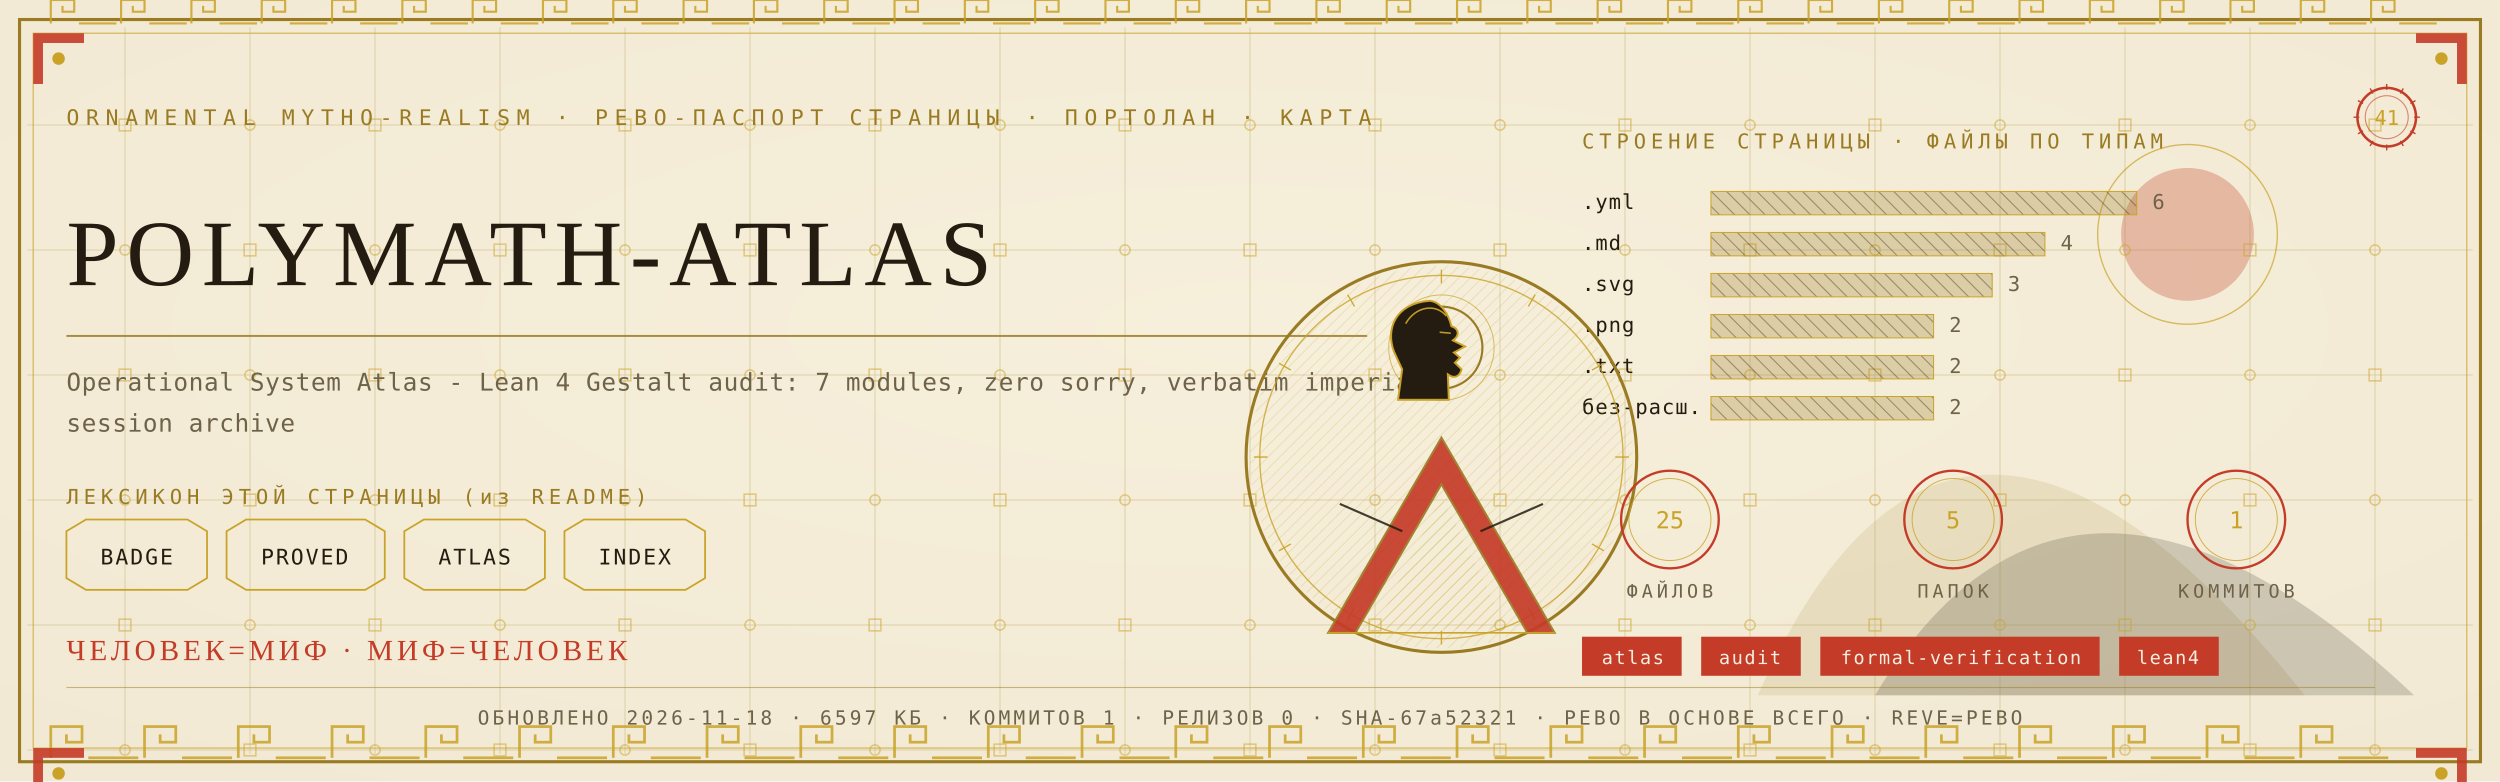
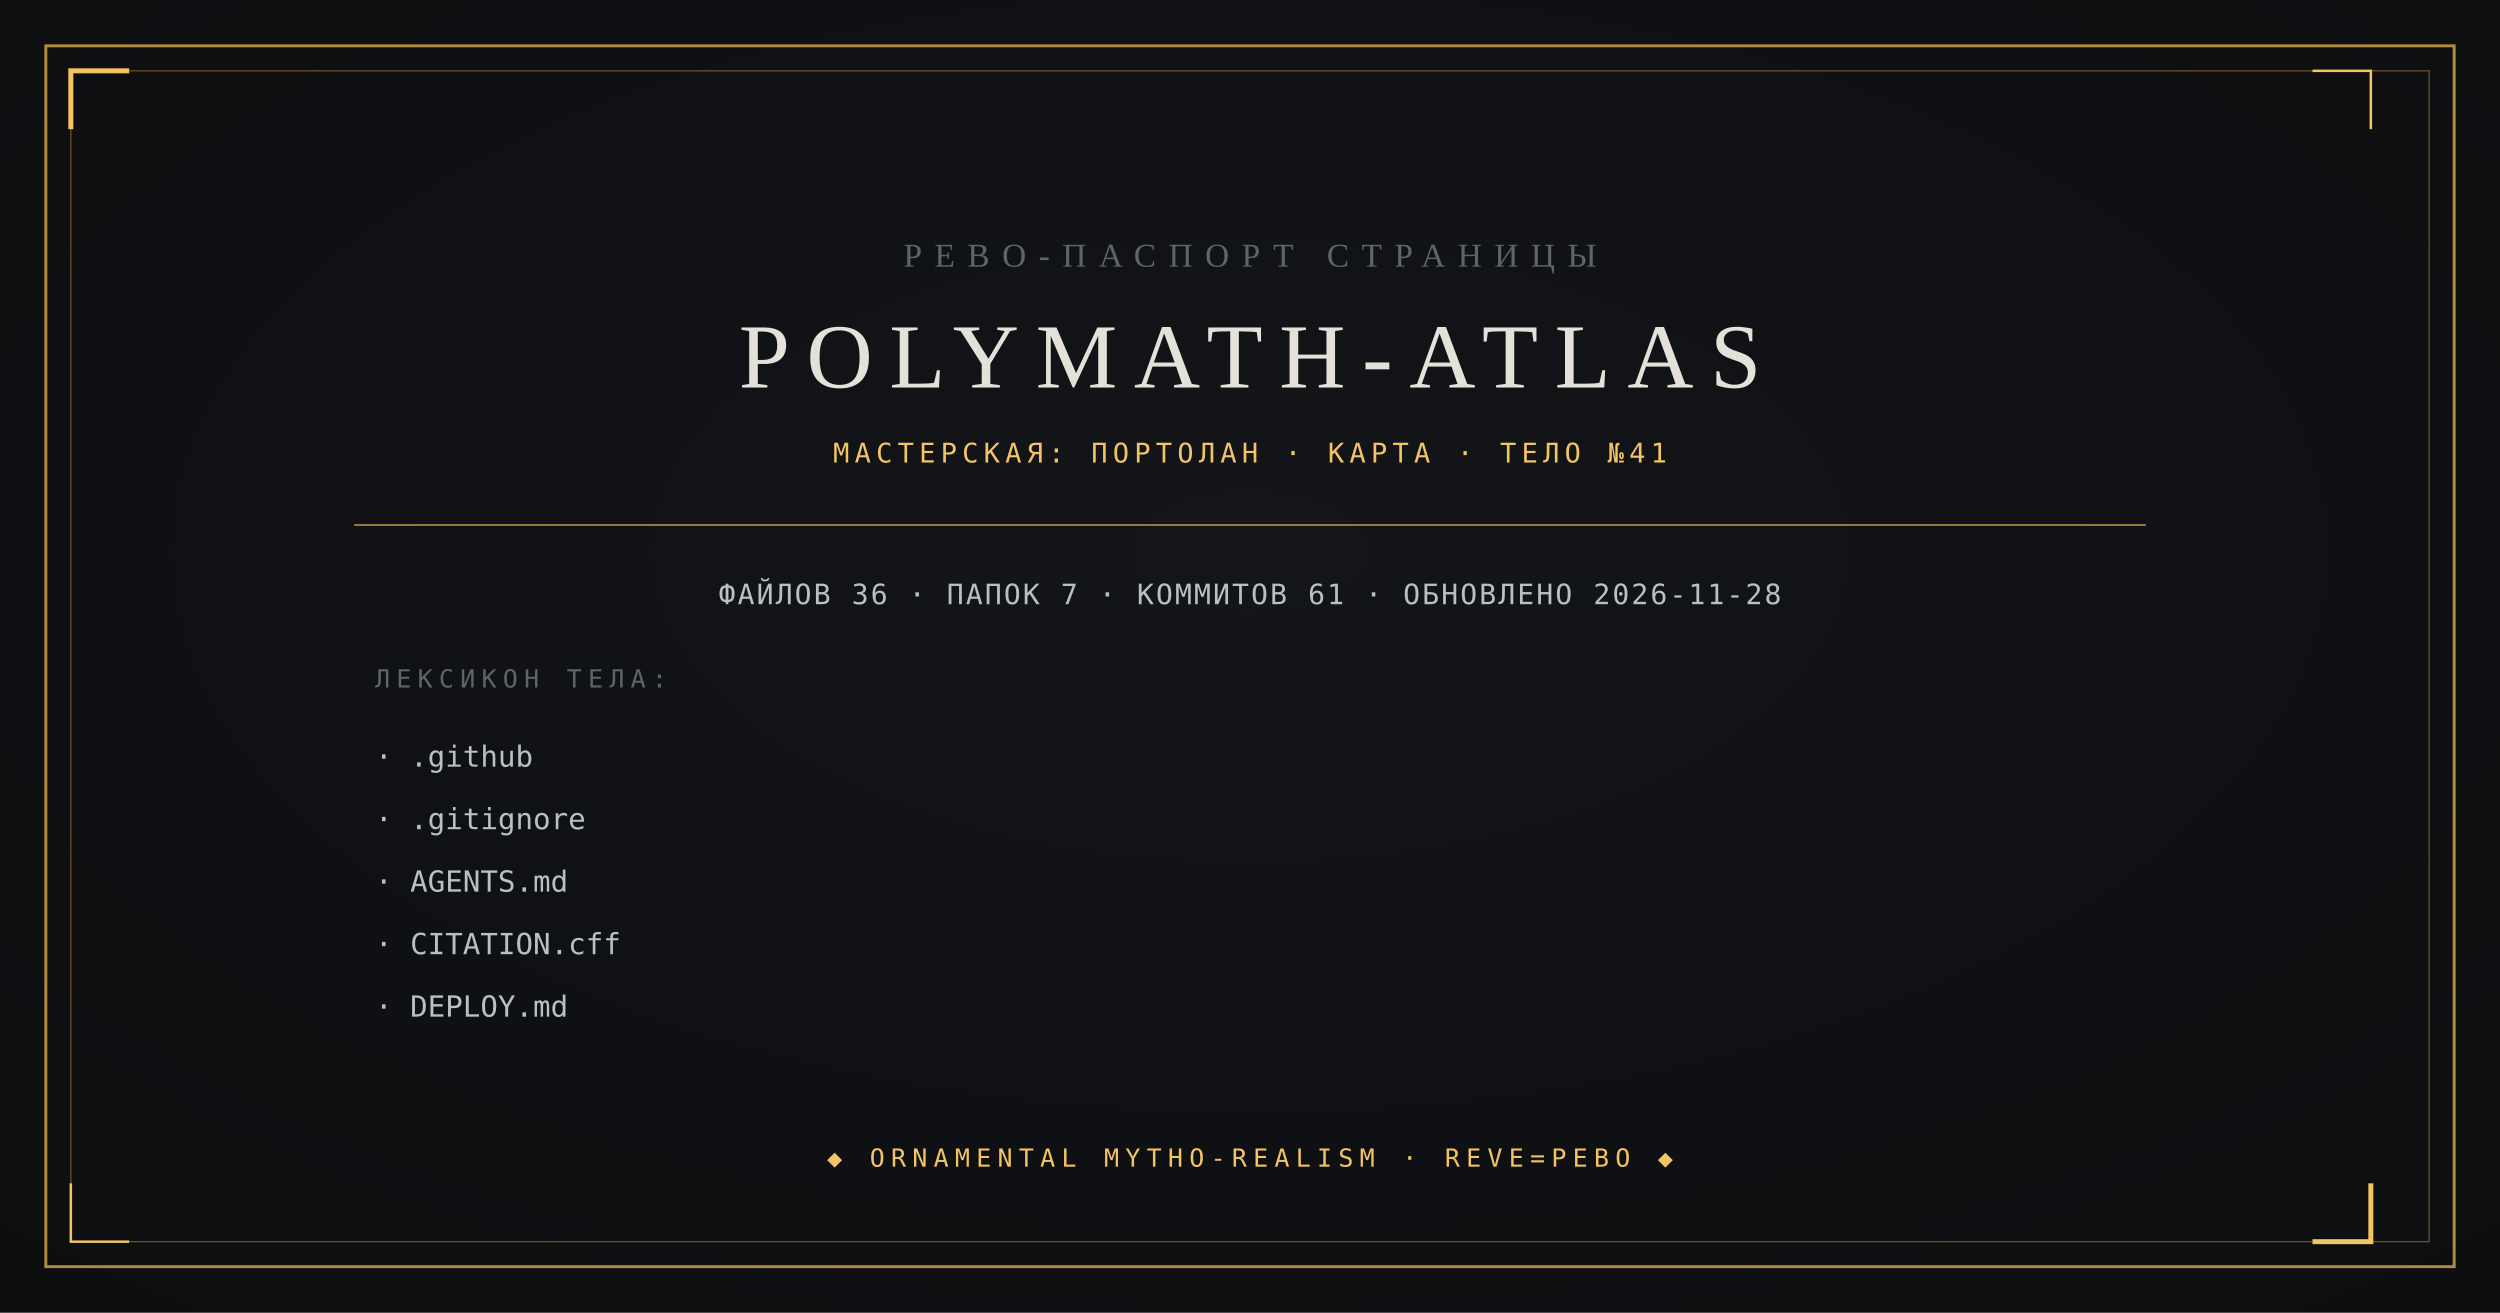
- <svg xmlns="http://www.w3.org/2000/svg" viewBox="0 0 1280 400" width="1280" height="400">
-   <defs>
-     <radialGradient id="rp41" cx="0.5" cy="0.42" r="1.1">
-       <stop offset="0" stop-color="#F6EFDC" />
-       <stop offset="1" stop-color="#EFE6CF" />
-     </radialGradient>
-     <pattern id="hatchm" width="4.2" height="4.2" patternUnits="userSpaceOnUse" patternTransform="rotate(45)">
-       <rect width="4.2" height="4.2" fill="none" />
-       <line x1="0" y1="0" x2="0" y2="4.2" stroke="#C9A227" stroke-width="0.5" />
-     </pattern>
-     <pattern id="hatchv" width="5.5" height="5.5" patternUnits="userSpaceOnUse" patternTransform="rotate(-45)">
-       <rect width="5.5" height="5.5" fill="none" />
-       <line x1="0" y1="0" x2="0" y2="5.5" stroke="#241C10" stroke-width="0.5" />
-     </pattern>
-   </defs>
-   <rect width="1280" height="400" fill="#EFE6CF" />
-   <rect width="1280" height="400" fill="url(#rp41)" opacity="0.94" />
-   <path d="M 900 356 Q 1000 130 1180 356 Z" fill="#9A7B23" opacity="0.14" />
-   <path d="M 960 356 Q 1060 190 1236 356 Z" fill="#241C10" opacity="0.18" />
-   <circle cx="1120" cy="120" r="34" fill="#C43B27" opacity="0.30" />
-   <circle cx="1120" cy="120" r="46" fill="none" stroke="#C9A227" stroke-width="0.7" opacity="0.7" />
-   <g stroke="#9A7B23" stroke-width="0.45" opacity="0.30">
-     <line x1="64" y1="14" x2="64" y2="386" />
-     <line x1="128" y1="14" x2="128" y2="386" />
-     <line x1="192" y1="14" x2="192" y2="386" />
-     <line x1="256" y1="14" x2="256" y2="386" />
-     <line x1="320" y1="14" x2="320" y2="386" />
-     <line x1="384" y1="14" x2="384" y2="386" />
-     <line x1="448" y1="14" x2="448" y2="386" />
-     <line x1="512" y1="14" x2="512" y2="386" />
-     <line x1="576" y1="14" x2="576" y2="386" />
-     <line x1="640" y1="14" x2="640" y2="386" />
-     <line x1="704" y1="14" x2="704" y2="386" />
-     <line x1="768" y1="14" x2="768" y2="386" />
-     <line x1="832" y1="14" x2="832" y2="386" />
-     <line x1="896" y1="14" x2="896" y2="386" />
-     <line x1="960" y1="14" x2="960" y2="386" />
-     <line x1="1024" y1="14" x2="1024" y2="386" />
-     <line x1="1088" y1="14" x2="1088" y2="386" />
-     <line x1="1152" y1="14" x2="1152" y2="386" />
-     <line x1="1216" y1="14" x2="1216" y2="386" />
-     <line x1="14" y1="64" x2="1266" y2="64" />
-     <line x1="14" y1="128" x2="1266" y2="128" />
-     <line x1="14" y1="192" x2="1266" y2="192" />
-     <line x1="14" y1="256" x2="1266" y2="256" />
-     <line x1="14" y1="320" x2="1266" y2="320" />
-     <line x1="14" y1="384" x2="1266" y2="384" />
-   </g>
-   <g fill="none" stroke="#C9A227" stroke-width="0.8" opacity="0.5">
-     <rect x="61" y="61" width="6" height="6" />
-     <circle cx="64" cy="128" r="2.6" />
-     <rect x="61" y="189" width="6" height="6" />
-     <circle cx="64" cy="256" r="2.6" />
-     <rect x="61" y="317" width="6" height="6" />
-     <circle cx="64" cy="384" r="2.6" />
-     <circle cx="128" cy="64" r="2.6" />
-     <rect x="125" y="125" width="6" height="6" />
-     <circle cx="128" cy="192" r="2.6" />
-     <rect x="125" y="253" width="6" height="6" />
-     <circle cx="128" cy="320" r="2.6" />
-     <rect x="125" y="381" width="6" height="6" />
-     <rect x="189" y="61" width="6" height="6" />
-     <circle cx="192" cy="128" r="2.6" />
-     <rect x="189" y="189" width="6" height="6" />
-     <circle cx="192" cy="256" r="2.6" />
-     <rect x="189" y="317" width="6" height="6" />
-     <circle cx="192" cy="384" r="2.6" />
-     <circle cx="256" cy="64" r="2.6" />
-     <rect x="253" y="125" width="6" height="6" />
-     <circle cx="256" cy="192" r="2.6" />
-     <rect x="253" y="253" width="6" height="6" />
-     <circle cx="256" cy="320" r="2.6" />
-     <rect x="253" y="381" width="6" height="6" />
-     <rect x="317" y="61" width="6" height="6" />
-     <circle cx="320" cy="128" r="2.6" />
-     <rect x="317" y="189" width="6" height="6" />
-     <circle cx="320" cy="256" r="2.6" />
-     <rect x="317" y="317" width="6" height="6" />
-     <circle cx="320" cy="384" r="2.6" />
-     <circle cx="384" cy="64" r="2.6" />
-     <rect x="381" y="125" width="6" height="6" />
-     <circle cx="384" cy="192" r="2.6" />
-     <rect x="381" y="253" width="6" height="6" />
-     <circle cx="384" cy="320" r="2.6" />
-     <rect x="381" y="381" width="6" height="6" />
-     <rect x="445" y="61" width="6" height="6" />
-     <circle cx="448" cy="128" r="2.6" />
-     <rect x="445" y="189" width="6" height="6" />
-     <circle cx="448" cy="256" r="2.6" />
-     <rect x="445" y="317" width="6" height="6" />
-     <circle cx="448" cy="384" r="2.6" />
-     <circle cx="512" cy="64" r="2.6" />
-     <rect x="509" y="125" width="6" height="6" />
-     <circle cx="512" cy="192" r="2.6" />
-     <rect x="509" y="253" width="6" height="6" />
-     <circle cx="512" cy="320" r="2.6" />
-     <rect x="509" y="381" width="6" height="6" />
-     <rect x="573" y="61" width="6" height="6" />
-     <circle cx="576" cy="128" r="2.6" />
-     <rect x="573" y="189" width="6" height="6" />
-     <circle cx="576" cy="256" r="2.6" />
-     <rect x="573" y="317" width="6" height="6" />
-     <circle cx="576" cy="384" r="2.6" />
-     <circle cx="640" cy="64" r="2.6" />
-     <rect x="637" y="125" width="6" height="6" />
-     <circle cx="640" cy="192" r="2.6" />
-     <rect x="637" y="253" width="6" height="6" />
-     <circle cx="640" cy="320" r="2.6" />
-     <rect x="637" y="381" width="6" height="6" />
-     <rect x="701" y="61" width="6" height="6" />
-     <circle cx="704" cy="128" r="2.6" />
-     <rect x="701" y="189" width="6" height="6" />
-     <circle cx="704" cy="256" r="2.6" />
-     <rect x="701" y="317" width="6" height="6" />
-     <circle cx="704" cy="384" r="2.6" />
-     <circle cx="768" cy="64" r="2.6" />
-     <rect x="765" y="125" width="6" height="6" />
-     <circle cx="768" cy="192" r="2.6" />
-     <rect x="765" y="253" width="6" height="6" />
-     <circle cx="768" cy="320" r="2.6" />
-     <rect x="765" y="381" width="6" height="6" />
-     <rect x="829" y="61" width="6" height="6" />
-     <circle cx="832" cy="128" r="2.6" />
-     <rect x="829" y="189" width="6" height="6" />
-     <circle cx="832" cy="256" r="2.6" />
-     <rect x="829" y="317" width="6" height="6" />
-     <circle cx="832" cy="384" r="2.6" />
-     <circle cx="896" cy="64" r="2.6" />
-     <rect x="893" y="125" width="6" height="6" />
-     <circle cx="896" cy="192" r="2.6" />
-     <rect x="893" y="253" width="6" height="6" />
-     <circle cx="896" cy="320" r="2.6" />
-     <rect x="893" y="381" width="6" height="6" />
-     <rect x="957" y="61" width="6" height="6" />
-     <circle cx="960" cy="128" r="2.6" />
-     <rect x="957" y="189" width="6" height="6" />
-     <circle cx="960" cy="256" r="2.6" />
-     <rect x="957" y="317" width="6" height="6" />
-     <circle cx="960" cy="384" r="2.6" />
-     <circle cx="1024" cy="64" r="2.6" />
-     <rect x="1021" y="125" width="6" height="6" />
-     <circle cx="1024" cy="192" r="2.6" />
-     <rect x="1021" y="253" width="6" height="6" />
-     <circle cx="1024" cy="320" r="2.6" />
-     <rect x="1021" y="381" width="6" height="6" />
-     <rect x="1085" y="61" width="6" height="6" />
-     <circle cx="1088" cy="128" r="2.6" />
-     <rect x="1085" y="189" width="6" height="6" />
-     <circle cx="1088" cy="256" r="2.6" />
-     <rect x="1085" y="317" width="6" height="6" />
-     <circle cx="1088" cy="384" r="2.6" />
-     <circle cx="1152" cy="64" r="2.6" />
-     <rect x="1149" y="125" width="6" height="6" />
-     <circle cx="1152" cy="192" r="2.6" />
-     <rect x="1149" y="253" width="6" height="6" />
-     <circle cx="1152" cy="320" r="2.6" />
-     <rect x="1149" y="381" width="6" height="6" />
-     <rect x="1213" y="61" width="6" height="6" />
-     <circle cx="1216" cy="128" r="2.6" />
-     <rect x="1213" y="189" width="6" height="6" />
-     <circle cx="1216" cy="256" r="2.6" />
-     <rect x="1213" y="317" width="6" height="6" />
-     <circle cx="1216" cy="384" r="2.6" />
-   </g>
-   <rect x="10" y="10" width="1260" height="380" fill="none" stroke="#9A7B23" stroke-width="1.6" />
-   <rect x="17" y="17" width="1246" height="366" fill="none" stroke="#C9A227" stroke-width="0.6" opacity="0.75" />
-   <g fill="none" stroke="#C9A227" stroke-width="1.4" opacity="0.85">
-     <path d="M 26 388 L 26 372 L 42 372 L 42 380.0 L 34.0 380.0 L 34.0 376.0" />
-     <line x1="45.2" y1="388" x2="70.8" y2="388" />
-     <path d="M 74 388 L 74 372 L 90 372 L 90 380.0 L 82.0 380.0 L 82.0 376.0" />
-     <line x1="93.2" y1="388" x2="118.8" y2="388" />
-     <path d="M 122 388 L 122 372 L 138 372 L 138 380.0 L 130.0 380.0 L 130.0 376.0" />
-     <line x1="141.2" y1="388" x2="166.8" y2="388" />
-     <path d="M 170 388 L 170 372 L 186 372 L 186 380.0 L 178.0 380.0 L 178.0 376.0" />
-     <line x1="189.2" y1="388" x2="214.8" y2="388" />
-     <path d="M 218 388 L 218 372 L 234 372 L 234 380.0 L 226.0 380.0 L 226.0 376.0" />
-     <line x1="237.2" y1="388" x2="262.8" y2="388" />
-     <path d="M 266 388 L 266 372 L 282 372 L 282 380.0 L 274.0 380.0 L 274.0 376.0" />
-     <line x1="285.2" y1="388" x2="310.8" y2="388" />
-     <path d="M 314 388 L 314 372 L 330 372 L 330 380.0 L 322.0 380.0 L 322.0 376.0" />
-     <line x1="333.2" y1="388" x2="358.8" y2="388" />
-     <path d="M 362 388 L 362 372 L 378 372 L 378 380.0 L 370.0 380.0 L 370.0 376.0" />
-     <line x1="381.2" y1="388" x2="406.8" y2="388" />
-     <path d="M 410 388 L 410 372 L 426 372 L 426 380.0 L 418.0 380.0 L 418.0 376.0" />
-     <line x1="429.2" y1="388" x2="454.8" y2="388" />
-     <path d="M 458 388 L 458 372 L 474 372 L 474 380.0 L 466.0 380.0 L 466.0 376.0" />
-     <line x1="477.2" y1="388" x2="502.8" y2="388" />
-     <path d="M 506 388 L 506 372 L 522 372 L 522 380.0 L 514.0 380.0 L 514.0 376.0" />
-     <line x1="525.2" y1="388" x2="550.8" y2="388" />
-     <path d="M 554 388 L 554 372 L 570 372 L 570 380.0 L 562.0 380.0 L 562.0 376.0" />
-     <line x1="573.2" y1="388" x2="598.8" y2="388" />
-     <path d="M 602 388 L 602 372 L 618 372 L 618 380.0 L 610.0 380.0 L 610.0 376.0" />
-     <line x1="621.2" y1="388" x2="646.8" y2="388" />
-     <path d="M 650 388 L 650 372 L 666 372 L 666 380.0 L 658.0 380.0 L 658.0 376.0" />
-     <line x1="669.2" y1="388" x2="694.8" y2="388" />
-     <path d="M 698 388 L 698 372 L 714 372 L 714 380.0 L 706.0 380.0 L 706.0 376.0" />
-     <line x1="717.2" y1="388" x2="742.8" y2="388" />
-     <path d="M 746 388 L 746 372 L 762 372 L 762 380.0 L 754.0 380.0 L 754.0 376.0" />
-     <line x1="765.2" y1="388" x2="790.8" y2="388" />
-     <path d="M 794 388 L 794 372 L 810 372 L 810 380.0 L 802.0 380.0 L 802.0 376.0" />
-     <line x1="813.2" y1="388" x2="838.8" y2="388" />
-     <path d="M 842 388 L 842 372 L 858 372 L 858 380.0 L 850.0 380.0 L 850.0 376.0" />
-     <line x1="861.2" y1="388" x2="886.8" y2="388" />
-     <path d="M 890 388 L 890 372 L 906 372 L 906 380.0 L 898.0 380.0 L 898.0 376.0" />
-     <line x1="909.2" y1="388" x2="934.8" y2="388" />
-     <path d="M 938 388 L 938 372 L 954 372 L 954 380.0 L 946.0 380.0 L 946.0 376.0" />
-     <line x1="957.2" y1="388" x2="982.8" y2="388" />
-     <path d="M 986 388 L 986 372 L 1002 372 L 1002 380.0 L 994.0 380.0 L 994.0 376.0" />
-     <line x1="1005.2" y1="388" x2="1030.8" y2="388" />
-     <path d="M 1034 388 L 1034 372 L 1050 372 L 1050 380.0 L 1042.0 380.0 L 1042.0 376.0" />
-     <line x1="1053.2" y1="388" x2="1078.8" y2="388" />
-     <path d="M 1082 388 L 1082 372 L 1098 372 L 1098 380.0 L 1090.0 380.0 L 1090.0 376.0" />
-     <line x1="1101.2" y1="388" x2="1126.8" y2="388" />
-     <path d="M 1130 388 L 1130 372 L 1146 372 L 1146 380.0 L 1138.0 380.0 L 1138.0 376.0" />
-     <line x1="1149.2" y1="388" x2="1174.8" y2="388" />
-     <path d="M 1178 388 L 1178 372 L 1194 372 L 1194 380.0 L 1186.0 380.0 L 1186.0 376.0" />
-     <line x1="1197.2" y1="388" x2="1222.8" y2="388" />
-   </g>
-   <g fill="none" stroke="#C9A227" stroke-width="1.1" opacity="0.85">
-     <path d="M 26 12 L 26 0 L 38 0 L 38 6.0 L 32.0 6.0 L 32.0 3.0" />
-     <line x1="40.4" y1="12" x2="59.6" y2="12" />
-     <path d="M 62 12 L 62 0 L 74 0 L 74 6.0 L 68.0 6.0 L 68.0 3.0" />
-     <line x1="76.4" y1="12" x2="95.6" y2="12" />
-     <path d="M 98 12 L 98 0 L 110 0 L 110 6.0 L 104.0 6.0 L 104.0 3.0" />
-     <line x1="112.4" y1="12" x2="131.6" y2="12" />
-     <path d="M 134 12 L 134 0 L 146 0 L 146 6.0 L 140.0 6.0 L 140.0 3.0" />
-     <line x1="148.4" y1="12" x2="167.6" y2="12" />
-     <path d="M 170 12 L 170 0 L 182 0 L 182 6.0 L 176.0 6.0 L 176.0 3.0" />
-     <line x1="184.4" y1="12" x2="203.6" y2="12" />
-     <path d="M 206 12 L 206 0 L 218 0 L 218 6.0 L 212.0 6.0 L 212.0 3.0" />
-     <line x1="220.4" y1="12" x2="239.6" y2="12" />
-     <path d="M 242 12 L 242 0 L 254 0 L 254 6.0 L 248.0 6.0 L 248.0 3.0" />
-     <line x1="256.4" y1="12" x2="275.6" y2="12" />
-     <path d="M 278 12 L 278 0 L 290 0 L 290 6.0 L 284.0 6.0 L 284.0 3.0" />
-     <line x1="292.4" y1="12" x2="311.6" y2="12" />
-     <path d="M 314 12 L 314 0 L 326 0 L 326 6.0 L 320.0 6.0 L 320.0 3.0" />
-     <line x1="328.4" y1="12" x2="347.6" y2="12" />
-     <path d="M 350 12 L 350 0 L 362 0 L 362 6.0 L 356.0 6.0 L 356.0 3.0" />
-     <line x1="364.4" y1="12" x2="383.6" y2="12" />
-     <path d="M 386 12 L 386 0 L 398 0 L 398 6.0 L 392.0 6.0 L 392.0 3.0" />
-     <line x1="400.4" y1="12" x2="419.6" y2="12" />
-     <path d="M 422 12 L 422 0 L 434 0 L 434 6.0 L 428.0 6.0 L 428.0 3.0" />
-     <line x1="436.4" y1="12" x2="455.6" y2="12" />
-     <path d="M 458 12 L 458 0 L 470 0 L 470 6.0 L 464.0 6.0 L 464.0 3.0" />
-     <line x1="472.4" y1="12" x2="491.6" y2="12" />
-     <path d="M 494 12 L 494 0 L 506 0 L 506 6.0 L 500.0 6.0 L 500.0 3.0" />
-     <line x1="508.4" y1="12" x2="527.6" y2="12" />
-     <path d="M 530 12 L 530 0 L 542 0 L 542 6.0 L 536.0 6.0 L 536.0 3.0" />
-     <line x1="544.4" y1="12" x2="563.6" y2="12" />
-     <path d="M 566 12 L 566 0 L 578 0 L 578 6.0 L 572.0 6.0 L 572.0 3.0" />
-     <line x1="580.4" y1="12" x2="599.6" y2="12" />
-     <path d="M 602 12 L 602 0 L 614 0 L 614 6.0 L 608.0 6.0 L 608.0 3.0" />
-     <line x1="616.4" y1="12" x2="635.6" y2="12" />
-     <path d="M 638 12 L 638 0 L 650 0 L 650 6.0 L 644.0 6.0 L 644.0 3.0" />
-     <line x1="652.4" y1="12" x2="671.6" y2="12" />
-     <path d="M 674 12 L 674 0 L 686 0 L 686 6.0 L 680.0 6.0 L 680.0 3.0" />
-     <line x1="688.4" y1="12" x2="707.6" y2="12" />
-     <path d="M 710 12 L 710 0 L 722 0 L 722 6.0 L 716.0 6.0 L 716.0 3.0" />
-     <line x1="724.4" y1="12" x2="743.6" y2="12" />
-     <path d="M 746 12 L 746 0 L 758 0 L 758 6.0 L 752.0 6.0 L 752.0 3.0" />
-     <line x1="760.4" y1="12" x2="779.6" y2="12" />
-     <path d="M 782 12 L 782 0 L 794 0 L 794 6.0 L 788.0 6.0 L 788.0 3.0" />
-     <line x1="796.4" y1="12" x2="815.6" y2="12" />
-     <path d="M 818 12 L 818 0 L 830 0 L 830 6.0 L 824.0 6.0 L 824.0 3.0" />
-     <line x1="832.4" y1="12" x2="851.6" y2="12" />
-     <path d="M 854 12 L 854 0 L 866 0 L 866 6.0 L 860.0 6.0 L 860.0 3.0" />
-     <line x1="868.4" y1="12" x2="887.6" y2="12" />
-     <path d="M 890 12 L 890 0 L 902 0 L 902 6.0 L 896.0 6.0 L 896.0 3.0" />
-     <line x1="904.4" y1="12" x2="923.6" y2="12" />
-     <path d="M 926 12 L 926 0 L 938 0 L 938 6.0 L 932.0 6.0 L 932.0 3.0" />
-     <line x1="940.4" y1="12" x2="959.6" y2="12" />
-     <path d="M 962 12 L 962 0 L 974 0 L 974 6.0 L 968.0 6.0 L 968.0 3.0" />
-     <line x1="976.4" y1="12" x2="995.6" y2="12" />
-     <path d="M 998 12 L 998 0 L 1010 0 L 1010 6.0 L 1004.0 6.0 L 1004.0 3.0" />
-     <line x1="1012.4" y1="12" x2="1031.6" y2="12" />
-     <path d="M 1034 12 L 1034 0 L 1046 0 L 1046 6.0 L 1040.0 6.0 L 1040.0 3.0" />
-     <line x1="1048.4" y1="12" x2="1067.6" y2="12" />
-     <path d="M 1070 12 L 1070 0 L 1082 0 L 1082 6.0 L 1076.0 6.0 L 1076.0 3.0" />
-     <line x1="1084.4" y1="12" x2="1103.6" y2="12" />
-     <path d="M 1106 12 L 1106 0 L 1118 0 L 1118 6.0 L 1112.0 6.0 L 1112.0 3.0" />
-     <line x1="1120.4" y1="12" x2="1139.6" y2="12" />
-     <path d="M 1142 12 L 1142 0 L 1154 0 L 1154 6.0 L 1148.0 6.0 L 1148.0 3.0" />
-     <line x1="1156.4" y1="12" x2="1175.6" y2="12" />
-     <path d="M 1178 12 L 1178 0 L 1190 0 L 1190 6.0 L 1184.0 6.0 L 1184.0 3.0" />
-     <line x1="1192.4" y1="12" x2="1211.6" y2="12" />
-     <path d="M 1214 12 L 1214 0 L 1226 0 L 1226 6.0 L 1220.0 6.0 L 1220.0 3.0" />
-     <line x1="1228.4" y1="12" x2="1247.6" y2="12" />
-   </g>
-   <g transform="translate(17,17) scale(1,1)">
-     <path d="M 0 0 L 26 0 L 26 5 L 5 5 L 5 26 L 0 26 Z" fill="#C43B27" opacity="0.9" />
-     <circle cx="13" cy="13" r="3.2" fill="#C9A227" />
-   </g>
-   <g transform="translate(1263,17) scale(-1,1)">
-     <path d="M 0 0 L 26 0 L 26 5 L 5 5 L 5 26 L 0 26 Z" fill="#C43B27" opacity="0.9" />
-     <circle cx="13" cy="13" r="3.2" fill="#C9A227" />
-   </g>
-   <g transform="translate(17,383) scale(1,1)">
-     <path d="M 0 0 L 26 0 L 26 5 L 5 5 L 5 26 L 0 26 Z" fill="#C43B27" opacity="0.9" />
-     <circle cx="13" cy="13" r="3.2" fill="#C9A227" />
-   </g>
-   <g transform="translate(1263,383) scale(-1,1)">
-     <path d="M 0 0 L 26 0 L 26 5 L 5 5 L 5 26 L 0 26 Z" fill="#C43B27" opacity="0.9" />
-     <circle cx="13" cy="13" r="3.2" fill="#C9A227" />
-   </g>
-   <text x="34" y="64" font-family="'Cascadia Mono', ui-monospace, Consolas, monospace" font-size="11" fill="#9A7B23" letter-spacing="3.4">ORNAMENTAL MYTHO-REALISM · РЕВО-ПАСПОРТ СТРАНИЦЫ · ПОРТОЛАН · КАРТА</text>
-   <g transform="translate(1222,60)">
-     <circle r="15" fill="none" stroke="#C43B27" stroke-width="1.3" />
-     <circle r="11" fill="none" stroke="#C43B27" stroke-width="0.55" opacity="0.6" />
-     <text y="4" text-anchor="middle" font-family="'Cascadia Mono', ui-monospace, Consolas, monospace" font-size="10.5" fill="#C9A227">41</text>
-     <g stroke="#C43B27" stroke-width="0.7">
-       <line x1="0" y1="-17" x2="0" y2="-14" transform="rotate(0)" />
-       <line x1="0" y1="-17" x2="0" y2="-14" transform="rotate(30)" />
-       <line x1="0" y1="-17" x2="0" y2="-14" transform="rotate(60)" />
-       <line x1="0" y1="-17" x2="0" y2="-14" transform="rotate(90)" />
-       <line x1="0" y1="-17" x2="0" y2="-14" transform="rotate(120)" />
-       <line x1="0" y1="-17" x2="0" y2="-14" transform="rotate(150)" />
-       <line x1="0" y1="-17" x2="0" y2="-14" transform="rotate(180)" />
-       <line x1="0" y1="-17" x2="0" y2="-14" transform="rotate(210)" />
-       <line x1="0" y1="-17" x2="0" y2="-14" transform="rotate(240)" />
-       <line x1="0" y1="-17" x2="0" y2="-14" transform="rotate(270)" />
-       <line x1="0" y1="-17" x2="0" y2="-14" transform="rotate(300)" />
-       <line x1="0" y1="-17" x2="0" y2="-14" transform="rotate(330)" />
-     </g>
-   </g>
-   <text x="34" y="146" font-family="Georgia, 'Times New Roman', serif" font-size="48.0" fill="#241C10" letter-spacing="4">POLYMATH-ATLAS</text>
-   <line x1="34" y1="172" x2="700" y2="172" stroke="#9A7B23" stroke-width="1" opacity="0.85" />
-   <text x="34" y="200" font-family="'Cascadia Mono', ui-monospace, Consolas, monospace" font-size="12.5" fill="#6E6249" letter-spacing="0.3">Operational System Atlas - Lean 4 Gestalt audit: 7 modules, zero sorry, verbatim imperial</text>
-   <text x="34" y="221" font-family="'Cascadia Mono', ui-monospace, Consolas, monospace" font-size="12.5" fill="#6E6249" letter-spacing="0.3">session archive</text>
-   <text x="34" y="258" font-family="'Cascadia Mono', ui-monospace, Consolas, monospace" font-size="10.5" fill="#9A7B23" letter-spacing="2.5">ЛЕКСИКОН ЭТОЙ СТРАНИЦЫ (из README)</text>
-   <path d="M 34 272 L 44 266 L 96 266 L 106 272 L 106 296 L 96 302 L 44 302 L 34 296 Z" fill="none" stroke="#C9A227" stroke-width="0.9" />
-   <text x="70" y="289" text-anchor="middle" font-family="'Cascadia Mono', ui-monospace, Consolas, monospace" font-size="11" fill="#241C10" letter-spacing="1">BADGE</text>
-   <path d="M 116 272 L 126 266 L 187 266 L 197 272 L 197 296 L 187 302 L 126 302 L 116 296 Z" fill="none" stroke="#C9A227" stroke-width="0.9" />
-   <text x="156" y="289" text-anchor="middle" font-family="'Cascadia Mono', ui-monospace, Consolas, monospace" font-size="11" fill="#241C10" letter-spacing="1">PROVED</text>
-   <path d="M 207 272 L 217 266 L 269 266 L 279 272 L 279 296 L 269 302 L 217 302 L 207 296 Z" fill="none" stroke="#C9A227" stroke-width="0.9" />
-   <text x="243" y="289" text-anchor="middle" font-family="'Cascadia Mono', ui-monospace, Consolas, monospace" font-size="11" fill="#241C10" letter-spacing="1">ATLAS</text>
-   <path d="M 289 272 L 299 266 L 351 266 L 361 272 L 361 296 L 351 302 L 299 302 L 289 296 Z" fill="none" stroke="#C9A227" stroke-width="0.9" />
-   <text x="325" y="289" text-anchor="middle" font-family="'Cascadia Mono', ui-monospace, Consolas, monospace" font-size="11" fill="#241C10" letter-spacing="1">INDEX</text>
-   <text x="810" y="76" font-family="'Cascadia Mono', ui-monospace, Consolas, monospace" font-size="10.5" fill="#9A7B23" letter-spacing="2.5">СТРОЕНИЕ СТРАНИЦЫ · ФАЙЛЫ ПО ТИПАМ</text>
-   <text x="810" y="107" font-family="'Cascadia Mono', ui-monospace, Consolas, monospace" font-size="10.5" fill="#241C10" letter-spacing="0.5">.yml</text>
-   <rect x="876" y="98" width="218" height="12" fill="url(#hatchv)" opacity="0.9" />
-   <rect x="876" y="98" width="218" height="12" fill="#9A7B23" opacity="0.28" />
-   <rect x="876" y="98" width="218" height="12" fill="none" stroke="#C9A227" stroke-width="0.5" />
-   <text x="1102" y="107" font-family="'Cascadia Mono', ui-monospace, Consolas, monospace" font-size="10.5" fill="#6E6249">6</text>
-   <text x="810" y="128" font-family="'Cascadia Mono', ui-monospace, Consolas, monospace" font-size="10.5" fill="#241C10" letter-spacing="0.5">.md</text>
-   <rect x="876" y="119" width="171" height="12" fill="url(#hatchv)" opacity="0.9" />
-   <rect x="876" y="119" width="171" height="12" fill="#9A7B23" opacity="0.28" />
-   <rect x="876" y="119" width="171" height="12" fill="none" stroke="#C9A227" stroke-width="0.5" />
-   <text x="1055" y="128" font-family="'Cascadia Mono', ui-monospace, Consolas, monospace" font-size="10.5" fill="#6E6249">4</text>
-   <text x="810" y="149" font-family="'Cascadia Mono', ui-monospace, Consolas, monospace" font-size="10.5" fill="#241C10" letter-spacing="0.5">.svg</text>
-   <rect x="876" y="140" width="144" height="12" fill="url(#hatchv)" opacity="0.9" />
-   <rect x="876" y="140" width="144" height="12" fill="#9A7B23" opacity="0.28" />
-   <rect x="876" y="140" width="144" height="12" fill="none" stroke="#C9A227" stroke-width="0.5" />
-   <text x="1028" y="149" font-family="'Cascadia Mono', ui-monospace, Consolas, monospace" font-size="10.5" fill="#6E6249">3</text>
-   <text x="810" y="170" font-family="'Cascadia Mono', ui-monospace, Consolas, monospace" font-size="10.5" fill="#241C10" letter-spacing="0.5">.png</text>
-   <rect x="876" y="161" width="114" height="12" fill="url(#hatchv)" opacity="0.9" />
-   <rect x="876" y="161" width="114" height="12" fill="#9A7B23" opacity="0.28" />
-   <rect x="876" y="161" width="114" height="12" fill="none" stroke="#C9A227" stroke-width="0.5" />
-   <text x="998" y="170" font-family="'Cascadia Mono', ui-monospace, Consolas, monospace" font-size="10.5" fill="#6E6249">2</text>
-   <text x="810" y="191" font-family="'Cascadia Mono', ui-monospace, Consolas, monospace" font-size="10.5" fill="#241C10" letter-spacing="0.5">.txt</text>
-   <rect x="876" y="182" width="114" height="12" fill="url(#hatchv)" opacity="0.9" />
-   <rect x="876" y="182" width="114" height="12" fill="#9A7B23" opacity="0.28" />
-   <rect x="876" y="182" width="114" height="12" fill="none" stroke="#C9A227" stroke-width="0.5" />
-   <text x="998" y="191" font-family="'Cascadia Mono', ui-monospace, Consolas, monospace" font-size="10.5" fill="#6E6249">2</text>
-   <text x="810" y="212" font-family="'Cascadia Mono', ui-monospace, Consolas, monospace" font-size="10.5" fill="#241C10" letter-spacing="0.5">без-расш.</text>
-   <rect x="876" y="203" width="114" height="12" fill="url(#hatchv)" opacity="0.9" />
-   <rect x="876" y="203" width="114" height="12" fill="#9A7B23" opacity="0.28" />
-   <rect x="876" y="203" width="114" height="12" fill="none" stroke="#C9A227" stroke-width="0.5" />
-   <text x="998" y="212" font-family="'Cascadia Mono', ui-monospace, Consolas, monospace" font-size="10.5" fill="#6E6249">2</text>
-   <g transform="translate(738,234)">
-     <circle r="100" fill="none" stroke="#9A7B23" stroke-width="1.6" />
-     <circle r="93" fill="none" stroke="#C9A227" stroke-width="0.7" opacity="0.8" />
-     <circle r="98" fill="url(#hatchm)" opacity="0.4" />
-     <g stroke="#C9A227" stroke-width="0.7" opacity="0.9">
-       <line x1="0" y1="-96" x2="0" y2="-89" transform="rotate(0)" />
-       <line x1="0" y1="-96" x2="0" y2="-89" transform="rotate(30)" />
-       <line x1="0" y1="-96" x2="0" y2="-89" transform="rotate(60)" />
-       <line x1="0" y1="-96" x2="0" y2="-89" transform="rotate(90)" />
-       <line x1="0" y1="-96" x2="0" y2="-89" transform="rotate(120)" />
-       <line x1="0" y1="-96" x2="0" y2="-89" transform="rotate(150)" />
-       <line x1="0" y1="-96" x2="0" y2="-89" transform="rotate(180)" />
-       <line x1="0" y1="-96" x2="0" y2="-89" transform="rotate(210)" />
-       <line x1="0" y1="-96" x2="0" y2="-89" transform="rotate(240)" />
-       <line x1="0" y1="-96" x2="0" y2="-89" transform="rotate(270)" />
-       <line x1="0" y1="-96" x2="0" y2="-89" transform="rotate(300)" />
-       <line x1="0" y1="-96" x2="0" y2="-89" transform="rotate(330)" />
-     </g>
-     <circle cy="-56" r="21" fill="none" stroke="#9A7B23" stroke-width="1.1" />
-     <circle cy="-56" r="27" fill="none" stroke="#C9A227" stroke-width="0.5" opacity="0.7" />
-     <path d="M -6.0 -80.0 C -23.5 -78.7 -28.7 -65.7 -24.3 -54.0 L -20.1 -44.9 L -22.2 -29.3 L 3.8 -29.3 L 3.3 -42.3 C 6.9 -39.7 9.5 -41.5 10.3 -44.9 L 6.9 -48.3 L 9.5 -50.9 L 6.4 -53.5 L 12.1 -56.6 L 5.9 -59.7 C 9.5 -62.3 9.0 -65.7 5.1 -67.0 C 3.8 -72.7 -0.1 -79.5 -6.0 -80.0 Z" fill="#241C10" stroke="#C9A227" stroke-width="1.0" />
-     <g fill="none" stroke="#C9A227" stroke-width="0.8" opacity="0.95">
-       <path d="M -18.3 -68.3 C -13.1 -77.4 -2.7 -78.7 2.5 -72.2" />
-       <path d="M -0.9 -63.9 L 4.8 -63.4" />
-     </g>
-     <path d="M -58.0 90.0 L 0 -10.0 L 58.0 90.0 L 44.0 90.0 L 0 14.0 L -44.0 90.0 Z" fill="#C43B27" opacity="0.92" stroke="#9A7B23" stroke-width="1.0" />
-     <path d="M -34.0 88.0 L 0 20.0 L 34.0 88.0" fill="url(#hatchm)" opacity="0.5" stroke="none" />
-     <path d="M -58.0 90.0 L 58.0 90.0" fill="none" stroke="#C9A227" stroke-width="0.8" />
-     <path d="M -52.0 24.0 L -20.0 38.0" fill="none" stroke="#241C10" stroke-width="1.1" opacity="0.85" />
-     <path d="M 52.0 24.0 L 20.0 38.0" fill="none" stroke="#241C10" stroke-width="1.1" opacity="0.85" />
-   </g>
-   <g transform="translate(855,266)">
-     <circle r="25" fill="none" stroke="#C43B27" stroke-width="1.2" />
-     <circle r="21" fill="none" stroke="#C9A227" stroke-width="0.5" opacity="0.8" />
-     <text y="4.5" text-anchor="middle" font-family="'Cascadia Mono', ui-monospace, Consolas, monospace" font-size="12" fill="#C9A227">25</text>
-     <text y="40" text-anchor="middle" font-family="'Cascadia Mono', ui-monospace, Consolas, monospace" font-size="9.5" fill="#6E6249" letter-spacing="2">ФАЙЛОВ</text>
-   </g>
-   <g transform="translate(1000,266)">
-     <circle r="25" fill="none" stroke="#C43B27" stroke-width="1.2" />
-     <circle r="21" fill="none" stroke="#C9A227" stroke-width="0.5" opacity="0.8" />
-     <text y="4.5" text-anchor="middle" font-family="'Cascadia Mono', ui-monospace, Consolas, monospace" font-size="12" fill="#C9A227">5</text>
-     <text y="40" text-anchor="middle" font-family="'Cascadia Mono', ui-monospace, Consolas, monospace" font-size="9.5" fill="#6E6249" letter-spacing="2">ПАПОК</text>
-   </g>
-   <g transform="translate(1145,266)">
-     <circle r="25" fill="none" stroke="#C43B27" stroke-width="1.2" />
-     <circle r="21" fill="none" stroke="#C9A227" stroke-width="0.5" opacity="0.8" />
-     <text y="4.5" text-anchor="middle" font-family="'Cascadia Mono', ui-monospace, Consolas, monospace" font-size="12" fill="#C9A227">1</text>
-     <text y="40" text-anchor="middle" font-family="'Cascadia Mono', ui-monospace, Consolas, monospace" font-size="9.5" fill="#6E6249" letter-spacing="2">КОММИТОВ</text>
-   </g>
-   <rect x="810" y="326" rx="0" width="51" height="20" fill="#C43B27" />
-   <text x="836" y="340" text-anchor="middle" font-family="'Cascadia Mono', ui-monospace, Consolas, monospace" font-size="9.5" fill="#F5EFE2" letter-spacing="0.8">atlas</text>
-   <rect x="871" y="326" rx="0" width="51" height="20" fill="#C43B27" />
-   <text x="896" y="340" text-anchor="middle" font-family="'Cascadia Mono', ui-monospace, Consolas, monospace" font-size="9.5" fill="#F5EFE2" letter-spacing="0.8">audit</text>
-   <rect x="932" y="326" rx="0" width="143" height="20" fill="#C43B27" />
-   <text x="1004" y="340" text-anchor="middle" font-family="'Cascadia Mono', ui-monospace, Consolas, monospace" font-size="9.5" fill="#F5EFE2" letter-spacing="0.8">formal-verification</text>
-   <rect x="1085" y="326" rx="0" width="51" height="20" fill="#C43B27" />
-   <text x="1110" y="340" text-anchor="middle" font-family="'Cascadia Mono', ui-monospace, Consolas, monospace" font-size="9.5" fill="#F5EFE2" letter-spacing="0.8">lean4</text>
-   <text x="34" y="338" font-family="Georgia, 'Times New Roman', serif" font-size="15" fill="#C43B27" letter-spacing="2">ЧЕЛОВЕК=МИФ · МИФ=ЧЕЛОВЕК</text>
-   <line x1="34" y1="352" x2="1216" y2="352" stroke="#9A7B23" stroke-width="0.6" opacity="0.5" />
-   <text x="640" y="371" text-anchor="middle" font-family="'Cascadia Mono', ui-monospace, Consolas, monospace" font-size="10" fill="#6E6249" letter-spacing="1.6">ОБНОВЛЕНО 2026-11-18 · 6597 КБ · КОММИТОВ 1 · РЕЛИЗОВ 0 · SHA-67a52321 · РЕВО В ОСНОВЕ ВСЕГО · REVE=РЕВО</text>
+ <svg xmlns="http://www.w3.org/2000/svg" viewBox="0 0 1200 630" width="1200" height="630">
+   <rect width="1200" height="630" fill="#0B0C0E" />
+   <radialGradient id="v" cx="0.5" cy="0.42" r="0.95">
+     <stop offset="0" stop-color="#14161A" />
+     <stop offset="1" stop-color="#0B0C0E" />
+   </radialGradient>
+   <rect width="1200" height="630" fill="url(#v)" opacity="0.9" />
+   <rect x="22" y="22" width="1156" height="586" fill="none" stroke="#B08D3E" stroke-width="1.4" />
+   <rect x="34" y="34" width="1132" height="562" fill="none" stroke="#B08D3E" stroke-width="0.6" opacity="0.55" />
+   <path d="M 34 62 L 34 34 L 62 34" fill="none" stroke="#F2C464" stroke-width="2.4" />
+   <path d="M 1138 568 L 1138 596 L 1110 596" fill="none" stroke="#F2C464" stroke-width="2.4" />
+   <path d="M 1138 62 L 1138 34 L 1110 34" fill="none" stroke="#F2C464" stroke-width="1.2" />
+   <path d="M 62 596 L 34 596 L 34 568" fill="none" stroke="#F2C464" stroke-width="1.2" />
+   <text x="600" y="128" text-anchor="middle" font-family="Georgia, 'Times New Roman', serif" font-size="16" fill="#5E646C" letter-spacing="6">РЕВО-ПАСПОРТ СТРАНИЦЫ</text>
+   <text x="600" y="186" text-anchor="middle" font-family="Georgia, 'Times New Roman', serif" font-size="44" fill="#E4E2D8" letter-spacing="8">POLYMATH-ATLAS</text>
+   <text x="600" y="222" text-anchor="middle" font-family="ui-monospace, Consolas, monospace" font-size="13" fill="#F2C464" letter-spacing="2.5">МАСТЕРСКАЯ: ПОРТОЛАН · КАРТА · ТЕЛО №41</text>
+   <line x1="170" y1="252" x2="1030" y2="252" stroke="#B08D3E" stroke-width="0.8" />
+   <text x="600" y="290" text-anchor="middle" font-family="ui-monospace, Consolas, monospace" font-size="13.5" fill="#B9BFC7" letter-spacing="1">ФАЙЛОВ 36 · ПАПОК 7 · КОММИТОВ 61 · ОБНОВЛЕНО 2026-11-28</text>
+   <text x="180" y="330" font-family="ui-monospace, Consolas, monospace" font-size="12" fill="#5E646C" letter-spacing="3">ЛЕКСИКОН ТЕЛА:</text>
+   <text x="180" y="368" font-family="ui-monospace, Consolas, monospace" font-size="14" fill="#B9BFC7">· .github</text>
+   <text x="180" y="398" font-family="ui-monospace, Consolas, monospace" font-size="14" fill="#B9BFC7">· .gitignore</text>
+   <text x="180" y="428" font-family="ui-monospace, Consolas, monospace" font-size="14" fill="#B9BFC7">· AGENTS.md</text>
+   <text x="180" y="458" font-family="ui-monospace, Consolas, monospace" font-size="14" fill="#B9BFC7">· CITATION.cff</text>
+   <text x="180" y="488" font-family="ui-monospace, Consolas, monospace" font-size="14" fill="#B9BFC7">· DEPLOY.md</text>
+   <text x="600" y="560" text-anchor="middle" font-family="ui-monospace, Consolas, monospace" font-size="12" fill="#F2C464" letter-spacing="3">◆ ORNAMENTAL MYTHO-REALISM · REVE=РЕВО ◆</text>
</svg>
